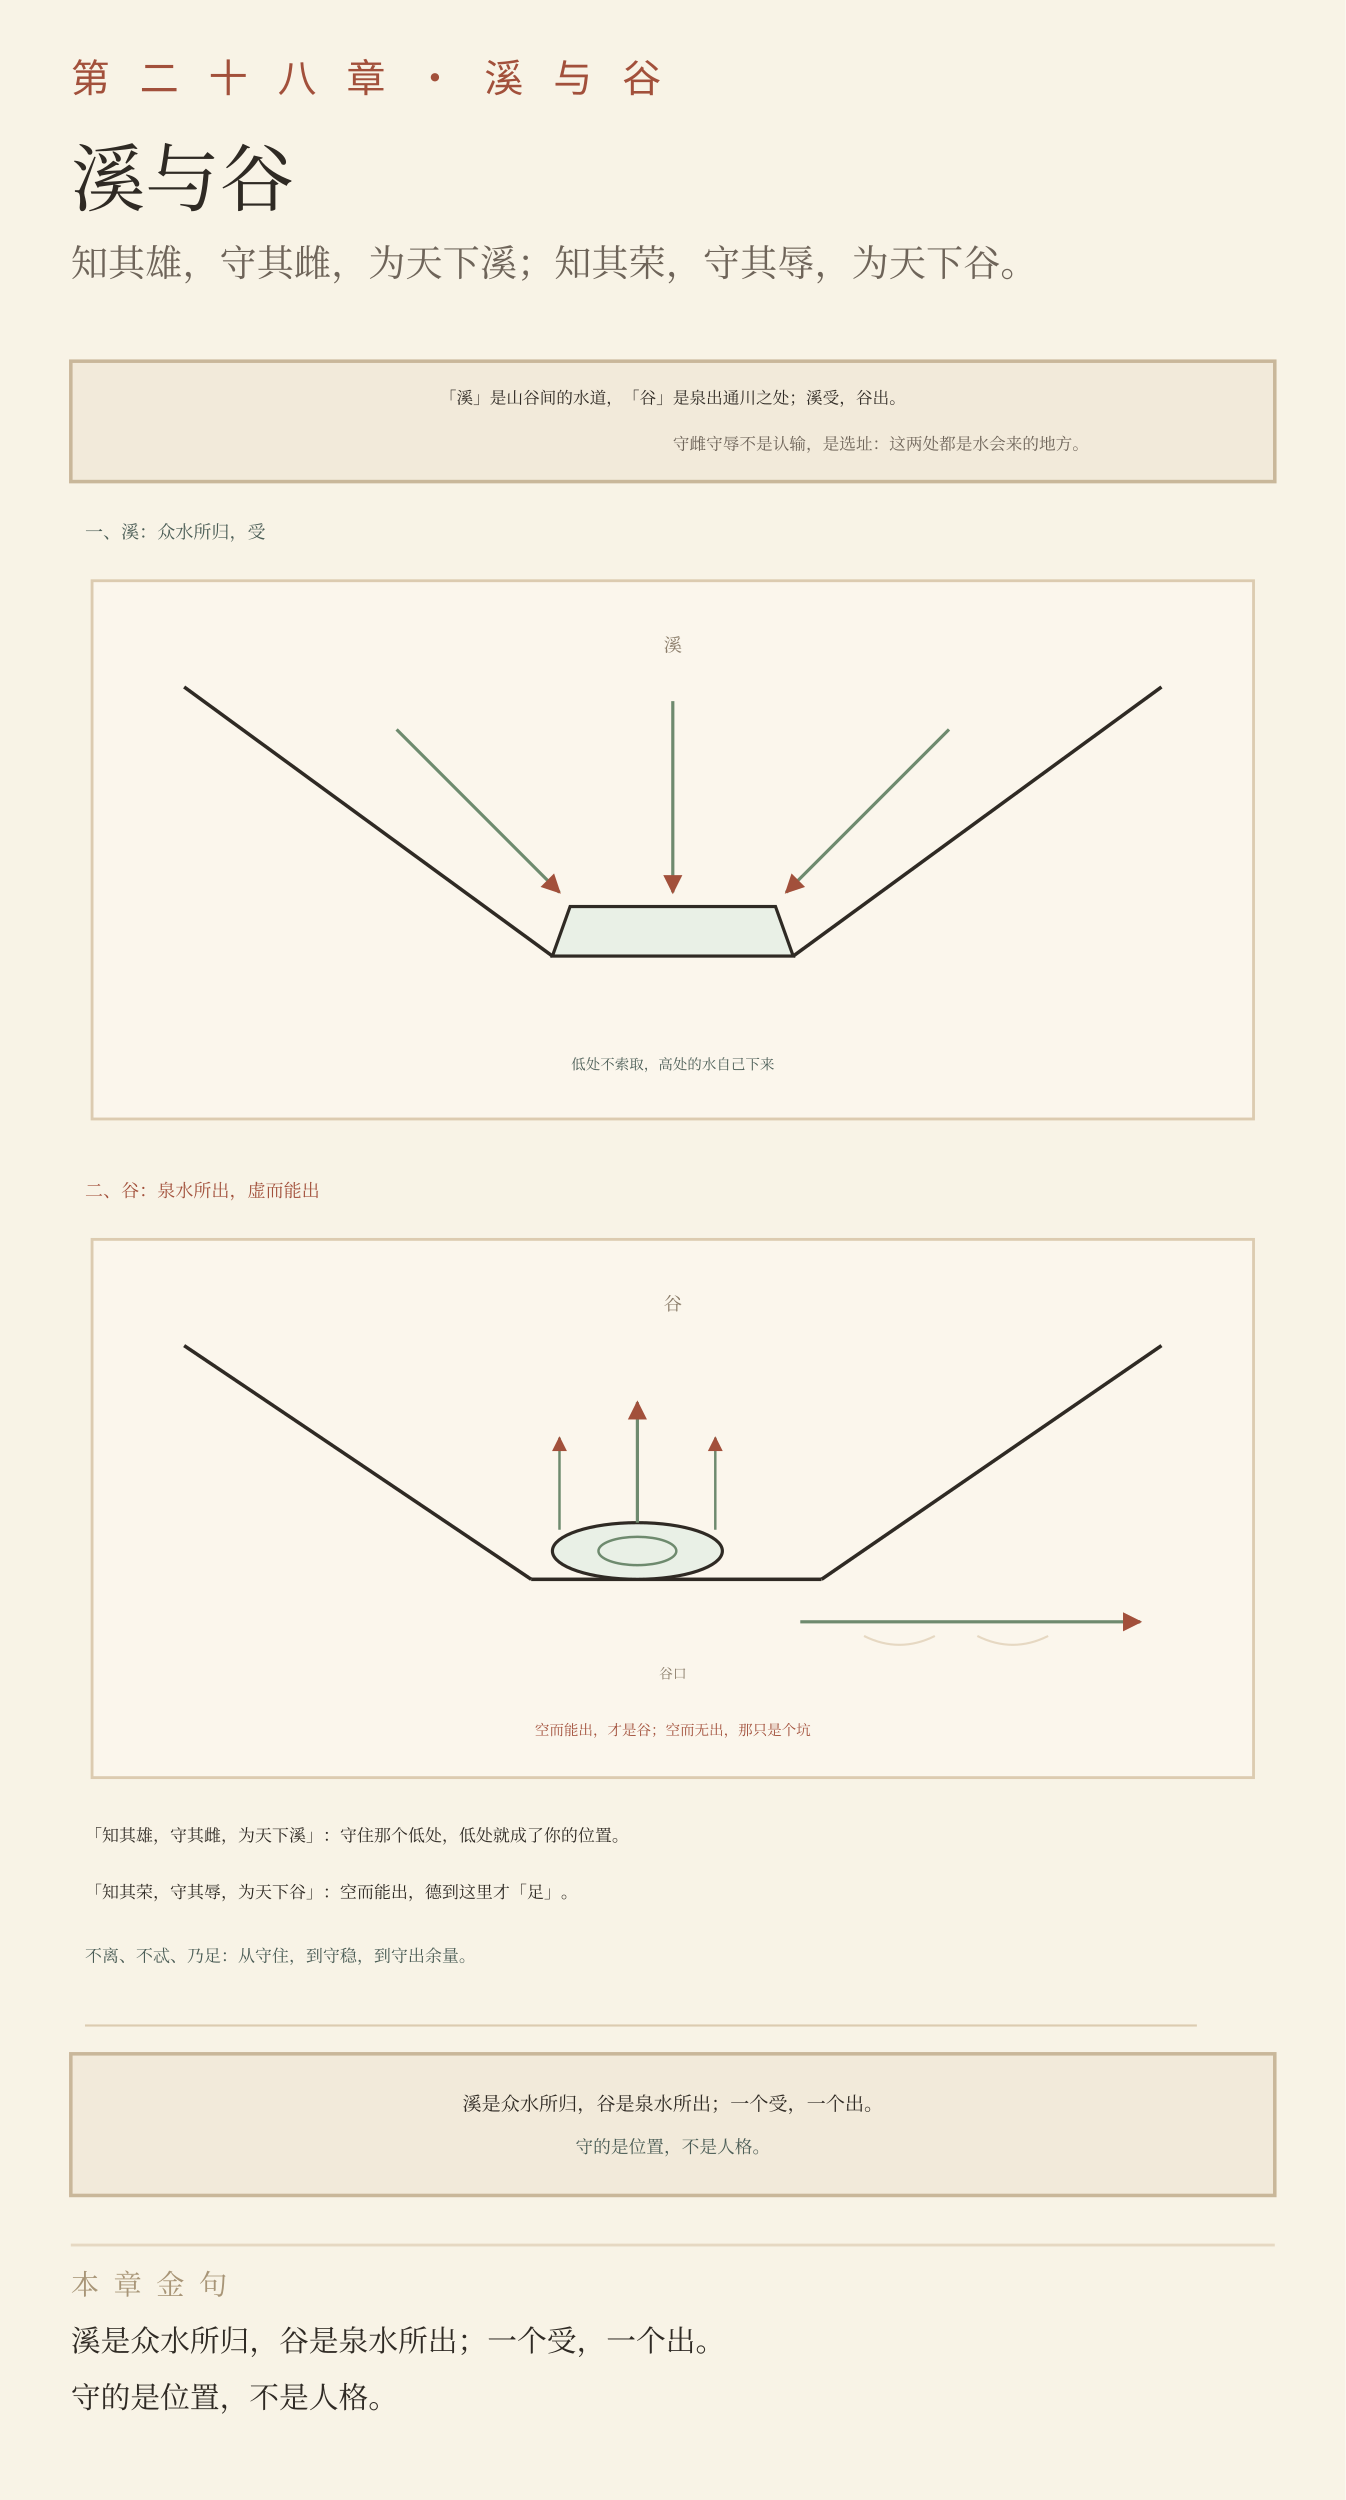
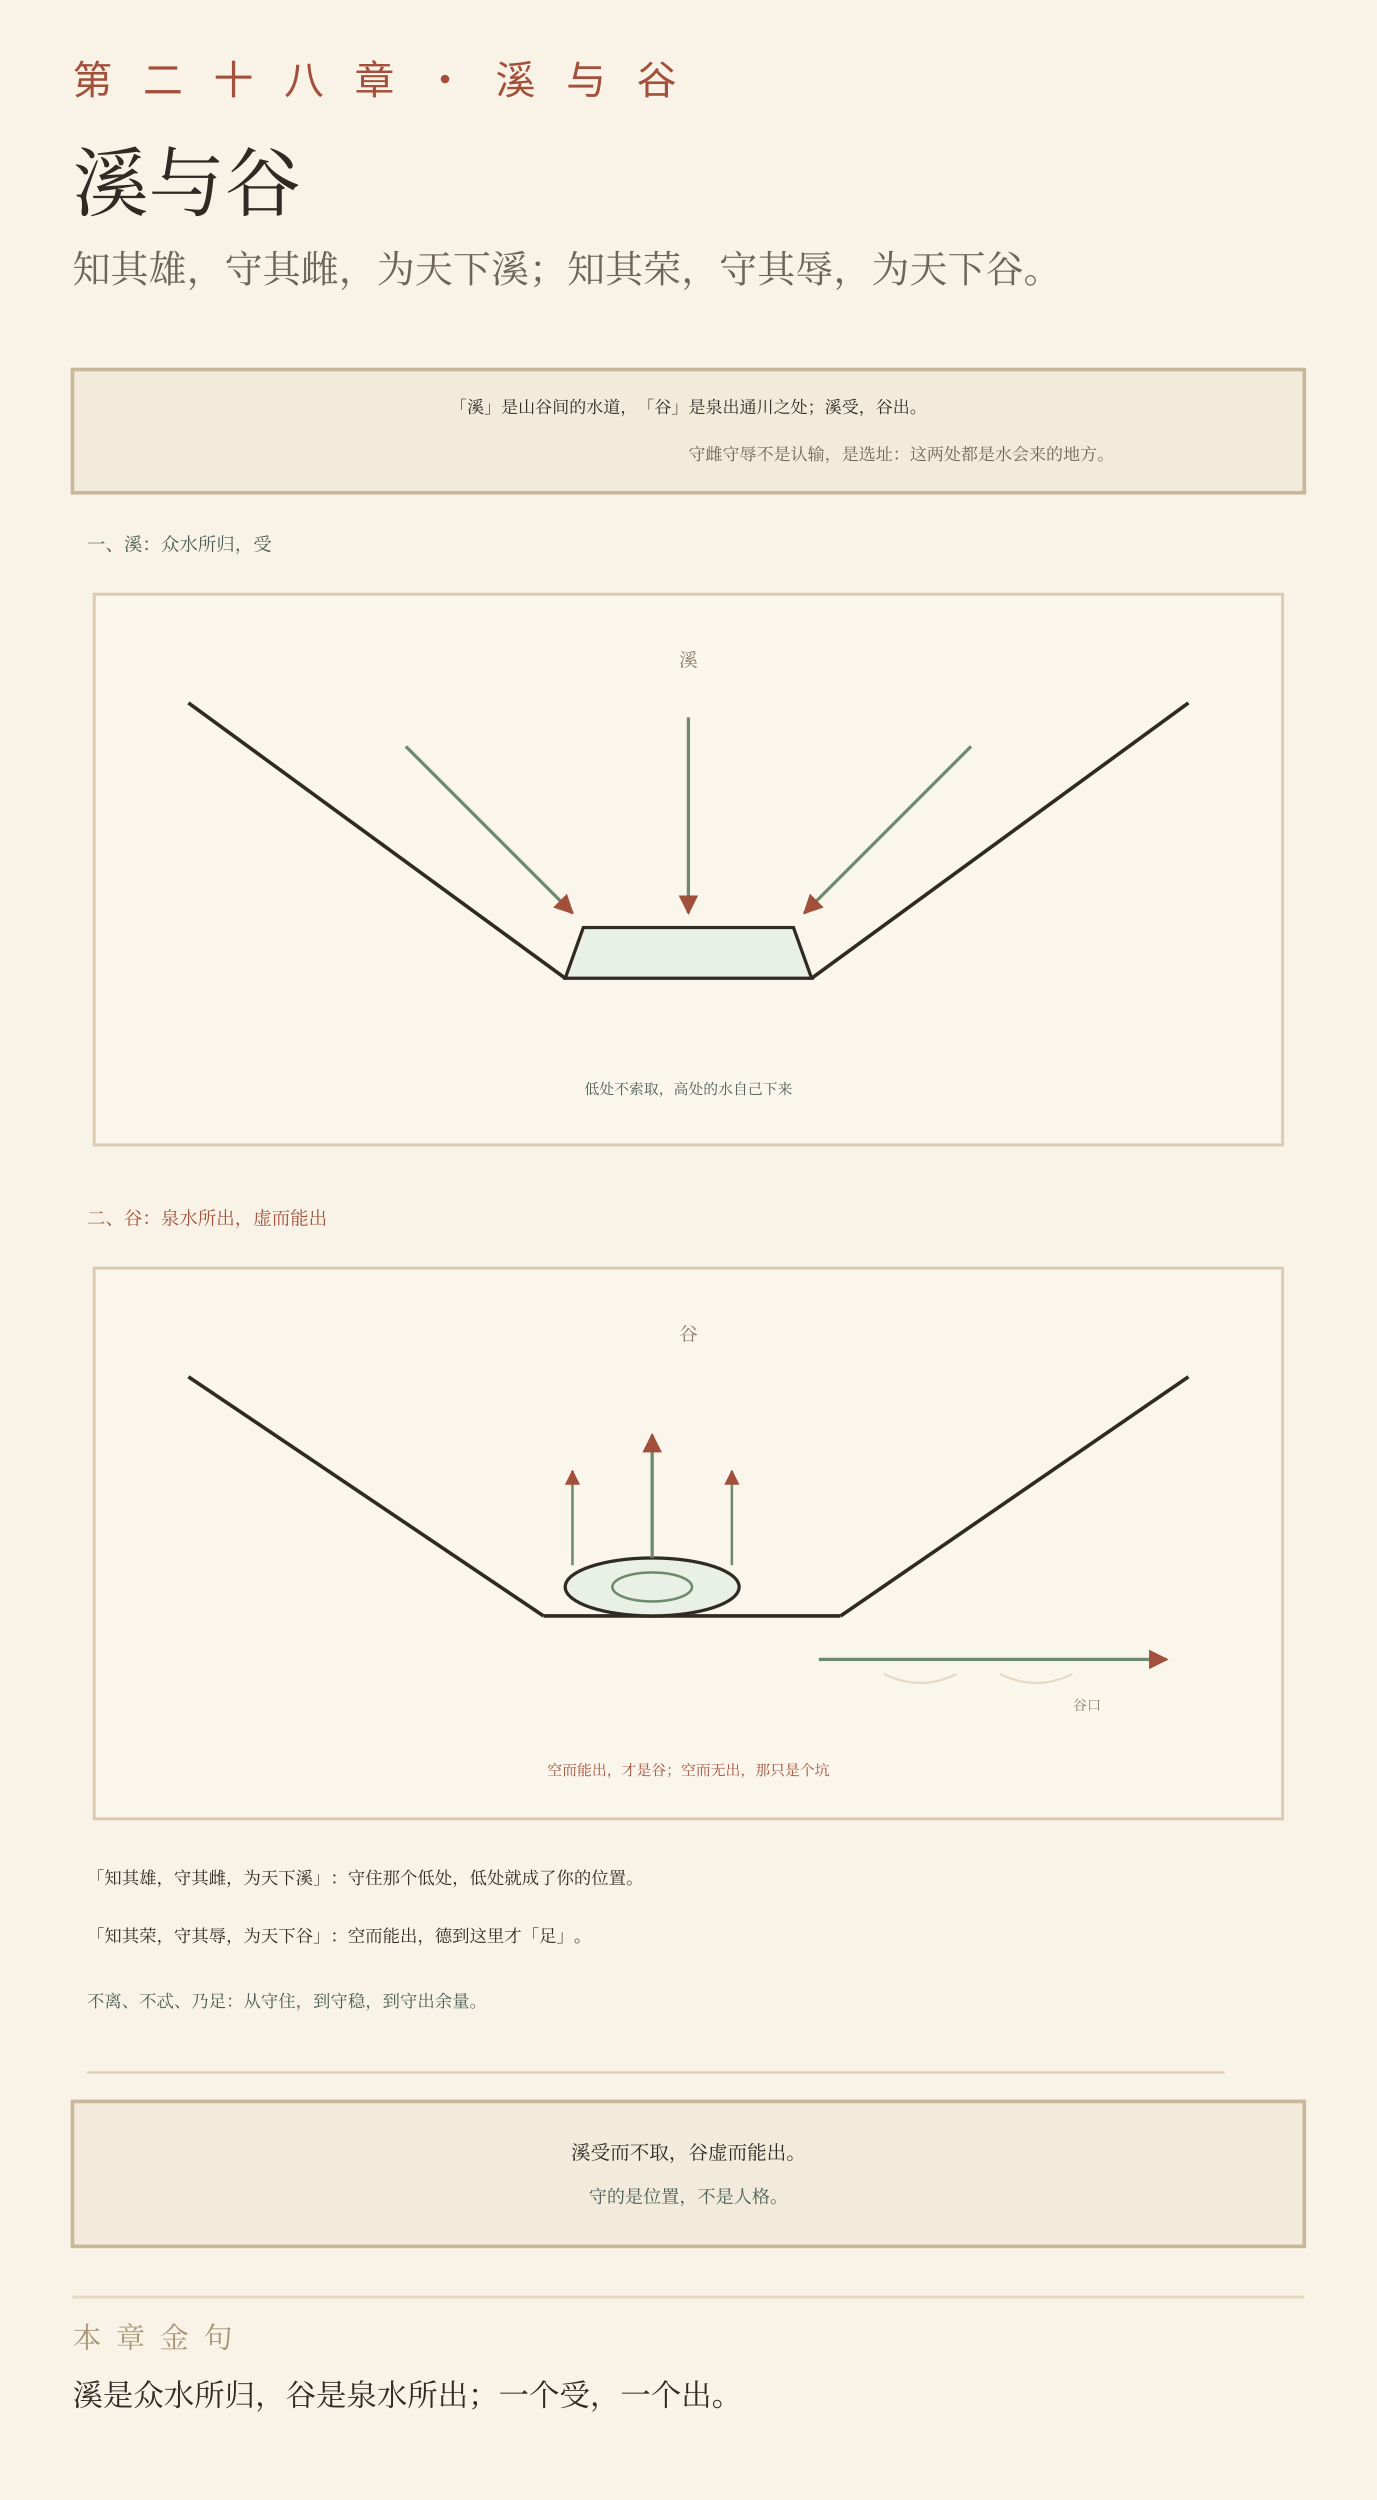
- <svg xmlns="http://www.w3.org/2000/svg" viewBox="0 0 380 706" role="img" aria-label="溪是众水所归，谷是泉水所出；一个受，一个出" font-family="'Noto Serif CJK SC','Noto Serif SC','Songti SC',serif">
+ <svg xmlns="http://www.w3.org/2000/svg" viewBox="0 0 380 690" role="img" aria-label="溪是众水所归，谷是泉水所出；一个受，一个出" font-family="'Noto Serif CJK SC','Noto Serif SC','Songti SC',serif">
  <defs>
    <marker id="arr" viewBox="0 0 10 10" refX="9" refY="5" markerWidth="6" markerHeight="6" orient="auto">
      <path d="M0 0 L10 5 L0 10 z" fill="#6E6459" />
    </marker>
    <marker id="arr2" viewBox="0 0 10 10" refX="9" refY="5" markerWidth="6" markerHeight="6" orient="auto">
      <path d="M0 0 L10 5 L0 10 z" fill="#4A5C55" />
    </marker>
    <marker id="arrL" viewBox="0 0 10 10" refX="1" refY="5" markerWidth="6" markerHeight="6" orient="auto">
      <path d="M10 0 L0 5 L10 10 z" fill="#4A5C55" />
    </marker>
    <marker id="arrS" viewBox="0 0 10 10" refX="9" refY="5" markerWidth="6" markerHeight="6" orient="auto">
      <path d="M0 0 L10 5 L0 10 z" fill="#A2503B" />
    </marker>
  </defs>
-   <rect x="0" y="0" width="380" height="706" fill="#F8F3E6" />
+   <rect x="0" y="0" width="380" height="690" fill="#F8F3E6" />
  <text x="20" y="26" font-size="11" fill="#A2503B" font-family="'Noto Sans CJK SC','Noto Sans SC',sans-serif" letter-spacing="3">第 二 十 八 章 · 溪 与 谷</text>
  <text x="20" y="58" font-size="21" fill="#2F2A24">溪与谷</text>
  <text x="20" y="78" font-size="10.5" fill="#6E6459">知其雄，守其雌，为天下溪；知其荣，守其辱，为天下谷。</text>
  <rect x="20" y="102" width="340" height="34" fill="#F2EADA" stroke="#C9B79A" stroke-width="1.0" />
  <text x="190" y="114" font-size="4.7" fill="#2F2A24" text-anchor="middle">「溪」是山谷间的水道，「谷」是泉出通川之处；溪受，谷出。</text>
  <text x="190" y="127" font-size="4.7" fill="#6E6459">守雌守辱不是认输，是选址：这两处都是水会来的地方。</text>
  <text x="24" y="152" font-size="5.1" fill="#4A5C55">一、溪：众水所归，受</text>
  <rect x="26" y="164" width="328" height="152" fill="#FBF6EC" stroke="#DCCBB0" stroke-width="0.8" />
  <path d="M52,194 L156,270 M328,194 L224,270" fill="none" stroke="#2F2A24" stroke-width="1.0" />
  <path d="M156,270 L224,270 L219,256 L161,256 Z" fill="#E9F0E6" stroke="#2F2A24" stroke-width="0.9" />
  <line x1="112" y1="206" x2="158" y2="252" stroke="#6E8A6E" stroke-width="0.9" marker-end="url(#arrS)" />
  <line x1="190" y1="198" x2="190" y2="252" stroke="#6E8A6E" stroke-width="0.9" marker-end="url(#arrS)" />
  <line x1="268" y1="206" x2="222" y2="252" stroke="#6E8A6E" stroke-width="0.9" marker-end="url(#arrS)" />
  <text x="190" y="302" font-size="4.1" fill="#4A5C55" text-anchor="middle">低处不索取，高处的水自己下来</text>
  <text x="190" y="184" font-size="5.2" fill="#8A7C69" text-anchor="middle">溪</text>
  <text x="24" y="338" font-size="5.1" fill="#A2503B">二、谷：泉水所出，虚而能出</text>
  <rect x="26" y="350" width="328" height="152" fill="#FBF6EC" stroke="#DCCBB0" stroke-width="0.8" />
  <path d="M52,380 L150,446 M328,380 L232,446" fill="none" stroke="#2F2A24" stroke-width="1.0" />
  <line x1="150" y1="446" x2="232" y2="446" stroke="#2F2A24" stroke-width="1.0" />
  <ellipse cx="180" cy="438" rx="24" ry="8" fill="#E9F0E6" stroke="#2F2A24" stroke-width="0.9" />
  <ellipse cx="180" cy="438" rx="11" ry="4" fill="none" stroke="#6E8A6E" stroke-width="0.7" />
  <line x1="180" y1="430" x2="180" y2="396" stroke="#6E8A6E" stroke-width="0.9" marker-end="url(#arrS)" />
  <line x1="158" y1="432" x2="158" y2="406" stroke="#6E8A6E" stroke-width="0.7" marker-end="url(#arrS)" />
  <line x1="202" y1="432" x2="202" y2="406" stroke="#6E8A6E" stroke-width="0.7" marker-end="url(#arrS)" />
  <line x1="226" y1="458" x2="322" y2="458" stroke="#6E8A6E" stroke-width="0.9" marker-end="url(#arrS)" />
  <path d="M244,462 q10,5 20,0 M276,462 q10,5 20,0" fill="none" stroke="#E6D8C2" stroke-width="0.6" />
-   <text x="190" y="474" font-size="3.9" fill="#8A7C69" text-anchor="middle">谷口</text>
+   <text x="300" y="472" font-size="3.9" fill="#8A7C69" text-anchor="middle">谷口</text>
  <text x="190" y="370" font-size="5.2" fill="#8A7C69" text-anchor="middle">谷</text>
  <text x="190" y="490" font-size="4.1" fill="#A2503B" text-anchor="middle">空而能出，才是谷；空而无出，那只是个坑</text>
  <text x="24" y="520" font-size="4.8" fill="#2F2A24">「知其雄，守其雌，为天下溪」：守住那个低处，低处就成了你的位置。</text>
  <text x="24" y="536" font-size="4.8" fill="#2F2A24">「知其荣，守其辱，为天下谷」：空而能出，德到这里才「足」。</text>
  <text x="24" y="554" font-size="4.8" fill="#4A5C55">不离、不忒、乃足：从守住，到守稳，到守出余量。</text>
  <line x1="24" y1="572" x2="338" y2="572" stroke="#DCCBB0" stroke-width="0.6" />
  <rect x="20" y="580" width="340" height="40" fill="#F2EADA" stroke="#C9B79A" stroke-width="1.0" />
-   <text x="190" y="596" font-size="5.4" fill="#2F2A24" text-anchor="middle">溪是众水所归，谷是泉水所出；一个受，一个出。</text>
+   <text x="190" y="596" font-size="5.4" fill="#2F2A24" text-anchor="middle">溪受而不取，谷虚而能出。</text>
  <text x="190" y="608" font-size="5.0" fill="#4A5C55" text-anchor="middle">守的是位置，不是人格。</text>
  <line x1="20" y1="634" x2="360" y2="634" stroke="#E6D8C2" stroke-width="0.8" />
  <text x="20" y="648" font-size="8.0" fill="#A89577" letter-spacing="1">本 章 金 句</text>
  <text x="20" y="664" font-size="8.4" fill="#2F2A24">溪是众水所归，谷是泉水所出；一个受，一个出。</text>
-   <text x="20" y="680" font-size="8.4" fill="#2F2A24">守的是位置，不是人格。</text>
</svg>
